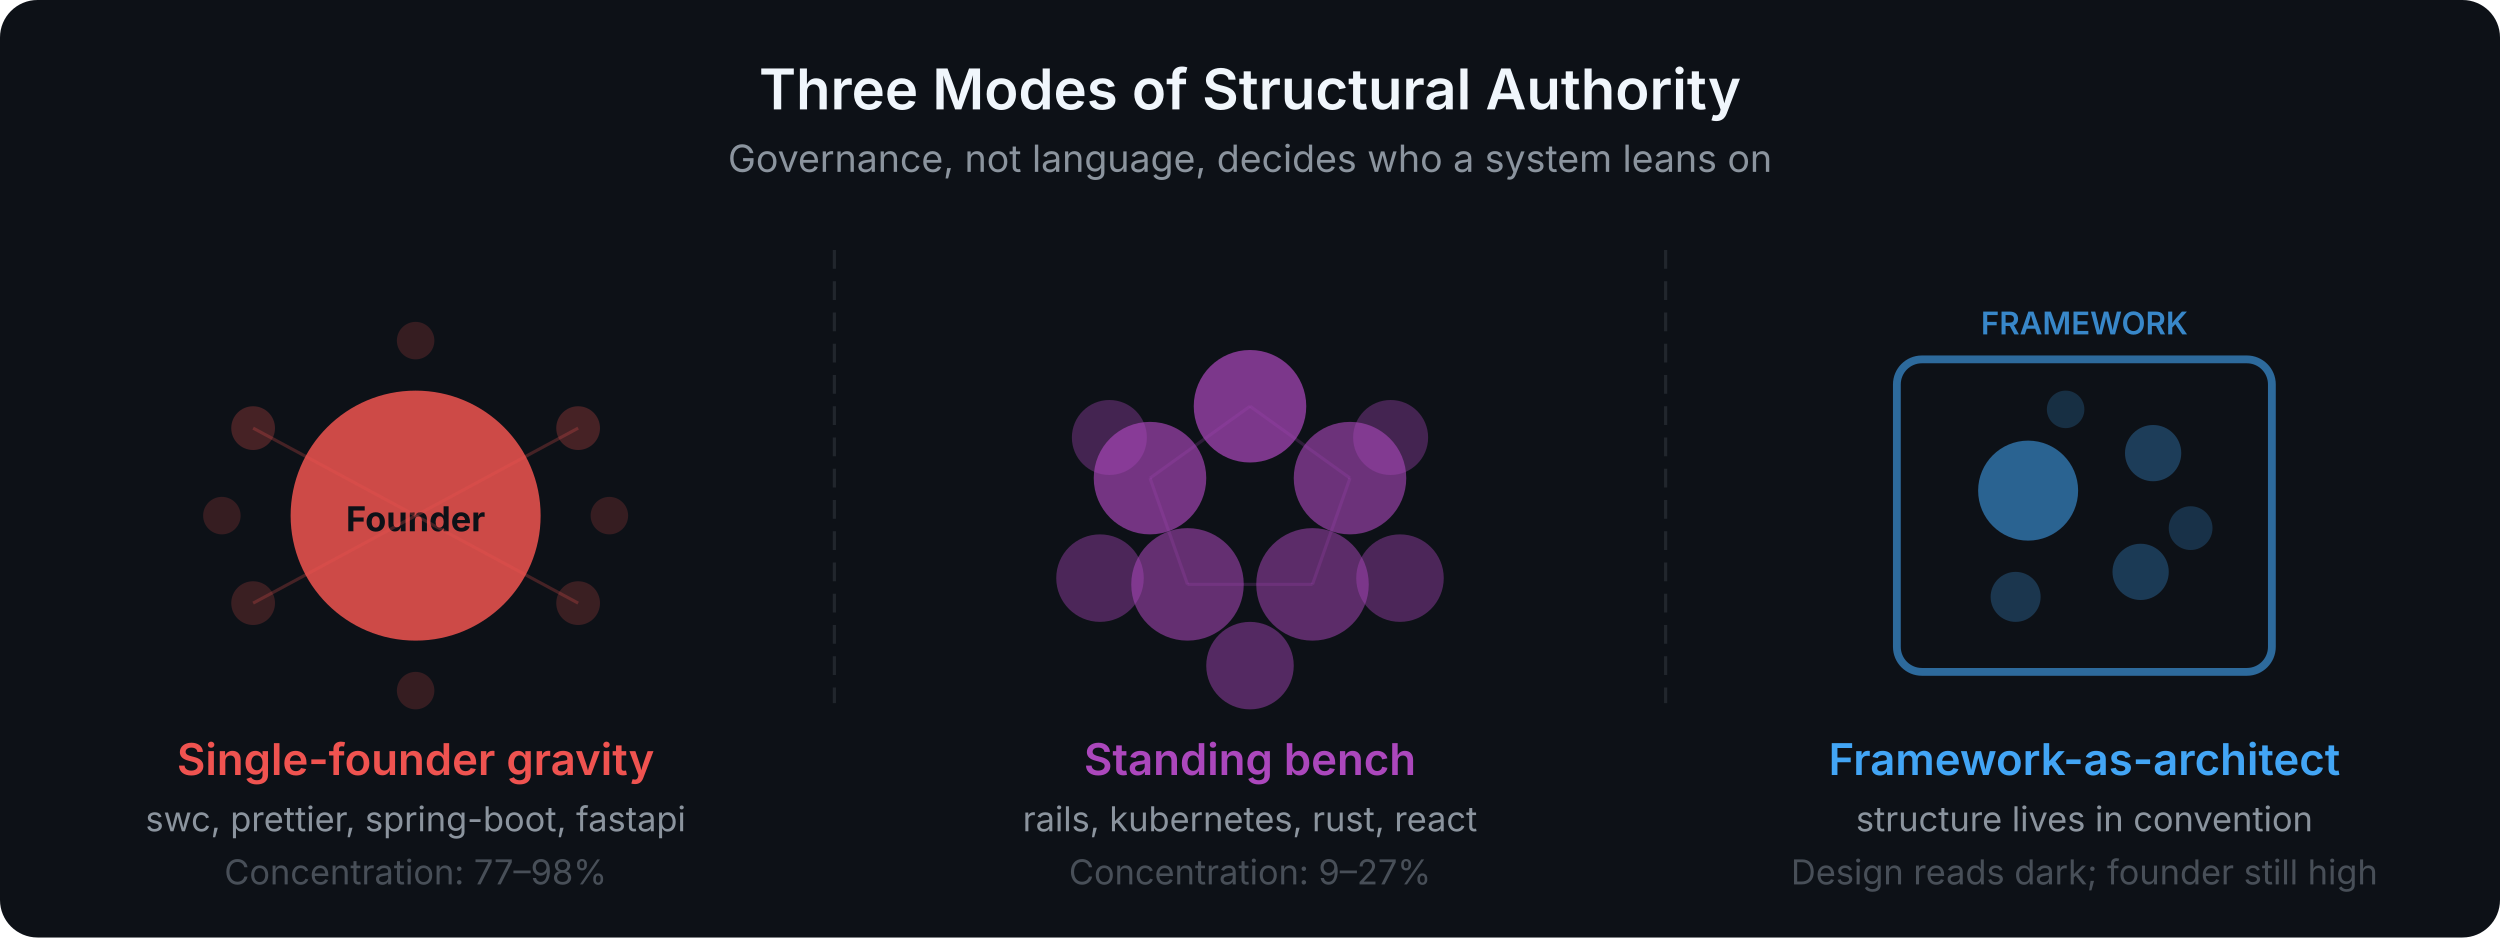
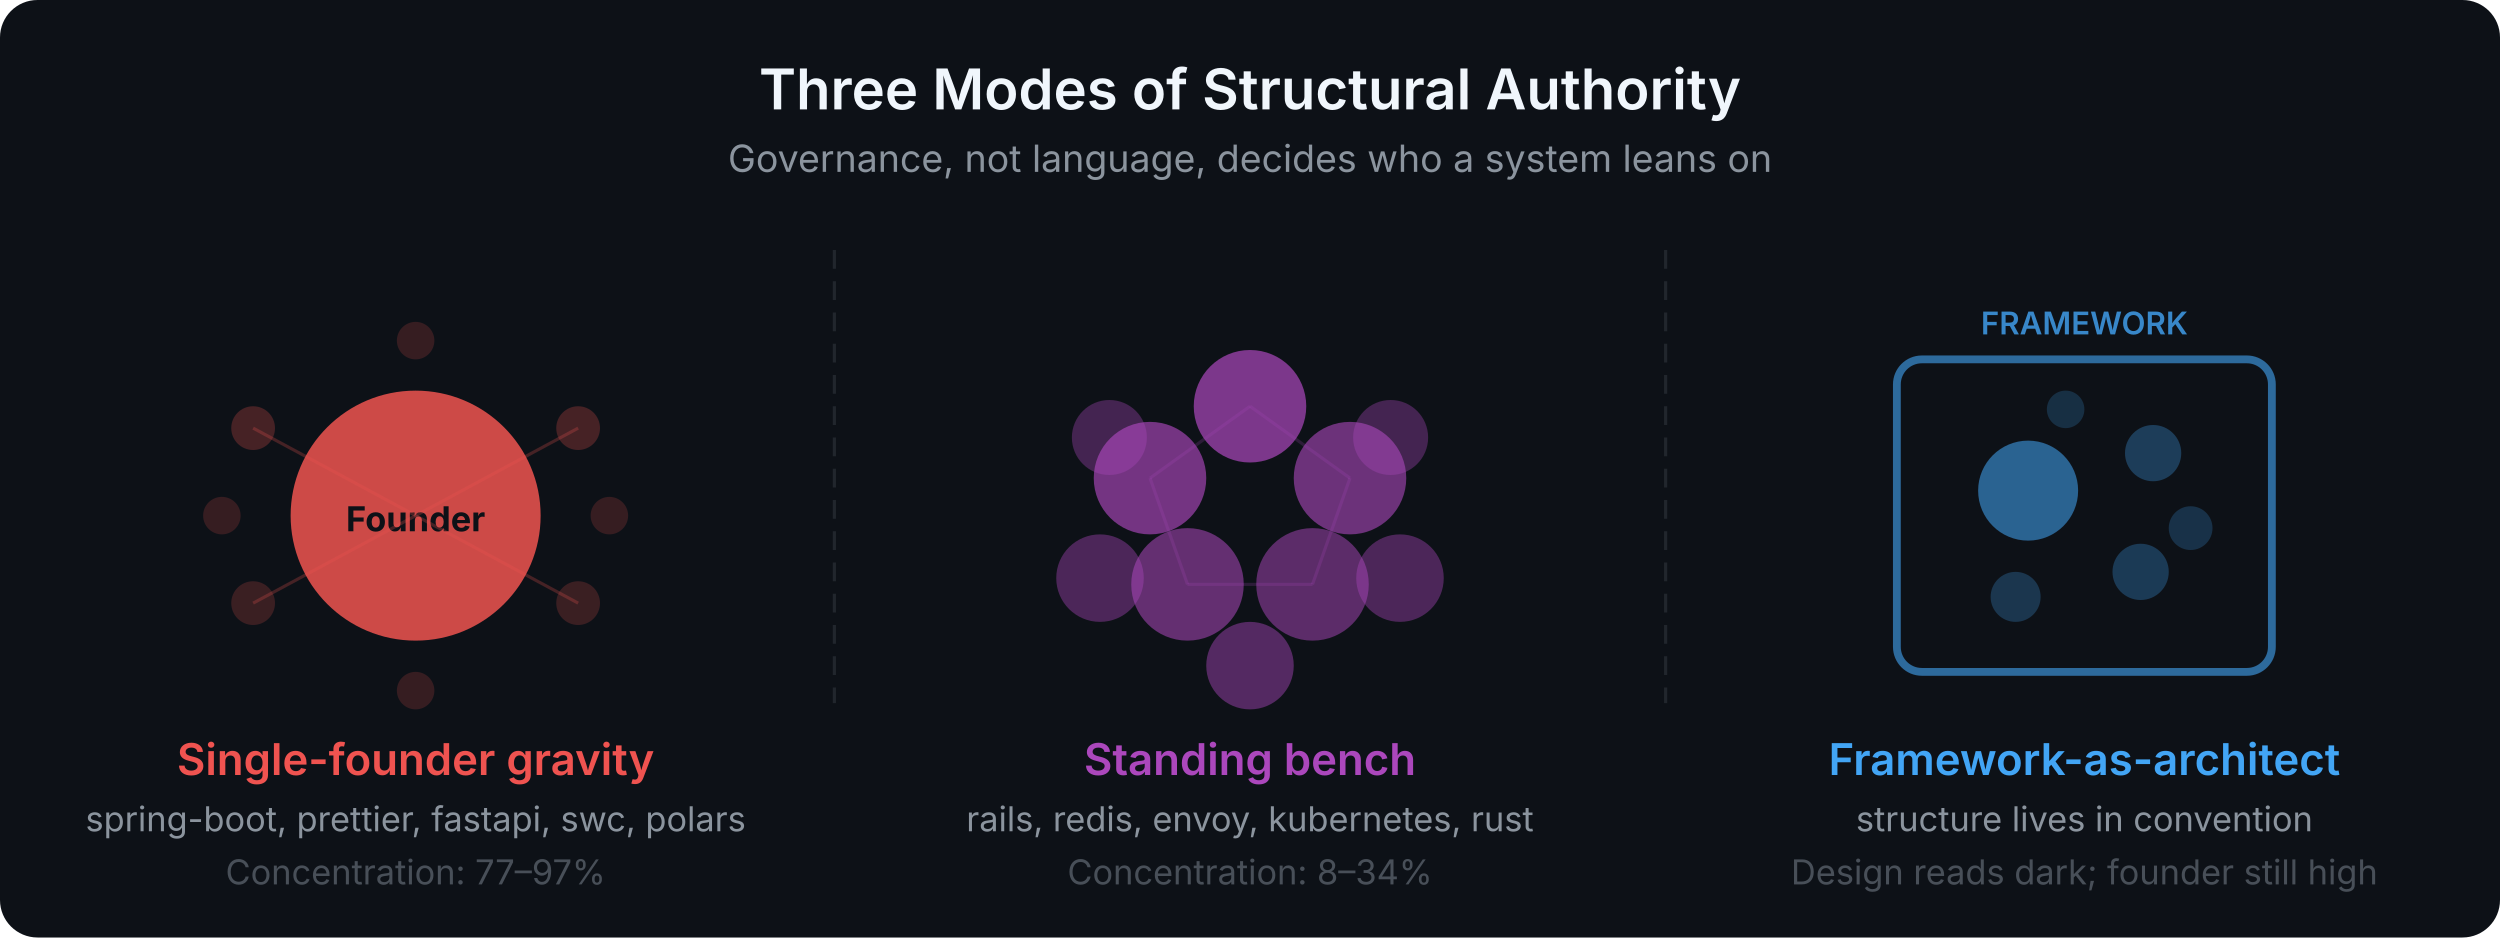
<svg xmlns="http://www.w3.org/2000/svg" width="800" height="300" viewBox="0 0 800 300">
  <rect width="800" height="300" fill="#0d1117" rx="12" />
  <text x="400" y="35" text-anchor="middle" fill="#f0f6fc" font-family="-apple-system,BlinkMacSystemFont,'Segoe UI',sans-serif" font-size="18" font-weight="600">Three Modes of Structural Authority</text>
  <text x="400" y="55" text-anchor="middle" fill="#8b949e" font-family="-apple-system,BlinkMacSystemFont,'Segoe UI',sans-serif" font-size="12">Governance, not language, decides who a system leans on</text>
  <g transform="translate(133,165)">
    <circle cx="0" cy="0" r="40" fill="#ef5350" opacity="0.85" />
    <text x="0" y="5" text-anchor="middle" fill="#0d1117" font-family="-apple-system,sans-serif" font-size="11" font-weight="700">Founder</text>
    <circle cx="-52" cy="-28" r="7" fill="#ef5350" opacity="0.25" />
    <circle cx="52" cy="-28" r="7" fill="#ef5350" opacity="0.25" />
    <circle cx="-52" cy="28" r="7" fill="#ef5350" opacity="0.2" />
    <circle cx="52" cy="28" r="7" fill="#ef5350" opacity="0.2" />
    <circle cx="0" cy="-56" r="6" fill="#ef5350" opacity="0.18" />
    <circle cx="0" cy="56" r="6" fill="#ef5350" opacity="0.18" />
    <circle cx="-62" cy="0" r="6" fill="#ef5350" opacity="0.18" />
    <circle cx="62" cy="0" r="6" fill="#ef5350" opacity="0.18" />
    <line x1="0" y1="0" x2="-52" y2="-28" stroke="#ef5350" stroke-width="1" opacity="0.25" />
    <line x1="0" y1="0" x2="52" y2="-28" stroke="#ef5350" stroke-width="1" opacity="0.25" />
    <line x1="0" y1="0" x2="-52" y2="28" stroke="#ef5350" stroke-width="1" opacity="0.25" />
    <line x1="0" y1="0" x2="52" y2="28" stroke="#ef5350" stroke-width="1" opacity="0.25" />
  </g>
  <text x="133" y="248" text-anchor="middle" fill="#ef5350" font-family="-apple-system,sans-serif" font-size="14" font-weight="600">Single-founder gravity</text>
-   <text x="133" y="266" text-anchor="middle" fill="#8b949e" font-family="-apple-system,sans-serif" font-size="11">swc, prettier, spring-boot, fastapi</text>
-   <text x="133" y="283" text-anchor="middle" fill="#484f58" font-family="-apple-system,sans-serif" font-size="11">Concentration: 77–98%</text>
+   <text x="133" y="266" text-anchor="middle" fill="#8b949e" font-family="-apple-system,sans-serif" font-size="11">spring-boot, prettier, fastapi, swc, polars</text>
+   <text x="133" y="283" text-anchor="middle" fill="#484f58" font-family="-apple-system,sans-serif" font-size="11">Concentration: 77–97%</text>
  <g transform="translate(400,165)">
    <circle cx="0" cy="-35" r="18" fill="#ab47bc" opacity="0.7" />
    <circle cx="-32" cy="-12" r="18" fill="#ab47bc" opacity="0.65" />
    <circle cx="32" cy="-12" r="18" fill="#ab47bc" opacity="0.6" />
    <circle cx="-20" cy="22" r="18" fill="#ab47bc" opacity="0.55" />
    <circle cx="20" cy="22" r="18" fill="#ab47bc" opacity="0.5" />
    <circle cx="0" cy="48" r="14" fill="#ab47bc" opacity="0.45" />
    <circle cx="-48" cy="20" r="14" fill="#ab47bc" opacity="0.4" />
    <circle cx="48" cy="20" r="14" fill="#ab47bc" opacity="0.4" />
    <circle cx="-45" cy="-25" r="12" fill="#ab47bc" opacity="0.35" />
    <circle cx="45" cy="-25" r="12" fill="#ab47bc" opacity="0.35" />
    <line x1="0" y1="-35" x2="-32" y2="-12" stroke="#ab47bc" stroke-width="1" opacity="0.2" />
    <line x1="0" y1="-35" x2="32" y2="-12" stroke="#ab47bc" stroke-width="1" opacity="0.2" />
    <line x1="-32" y1="-12" x2="-20" y2="22" stroke="#ab47bc" stroke-width="1" opacity="0.2" />
    <line x1="32" y1="-12" x2="20" y2="22" stroke="#ab47bc" stroke-width="1" opacity="0.2" />
    <line x1="-20" y1="22" x2="20" y2="22" stroke="#ab47bc" stroke-width="1" opacity="0.2" />
  </g>
  <text x="400" y="248" text-anchor="middle" fill="#ab47bc" font-family="-apple-system,sans-serif" font-size="14" font-weight="600">Standing bench</text>
-   <text x="400" y="266" text-anchor="middle" fill="#8b949e" font-family="-apple-system,sans-serif" font-size="11">rails, kubernetes, rust, react</text>
-   <text x="400" y="283" text-anchor="middle" fill="#484f58" font-family="-apple-system,sans-serif" font-size="11">Concentration: 9–27%</text>
+   <text x="400" y="266" text-anchor="middle" fill="#8b949e" font-family="-apple-system,sans-serif" font-size="11">rails, redis, envoy, kubernetes, rust</text>
+   <text x="400" y="283" text-anchor="middle" fill="#484f58" font-family="-apple-system,sans-serif" font-size="11">Concentration: 8–34%</text>
  <g transform="translate(667,165)">
    <rect x="-60" y="-50" width="120" height="100" rx="8" fill="none" stroke="#42a5f5" stroke-width="2.5" opacity="0.6" />
    <text x="0" y="-58" text-anchor="middle" fill="#42a5f5" font-family="-apple-system,sans-serif" font-size="10" font-weight="600" opacity="0.8">FRAMEWORK</text>
    <circle cx="-18" cy="-8" r="16" fill="#42a5f5" opacity="0.55" />
    <circle cx="22" cy="-20" r="9" fill="#42a5f5" opacity="0.3" />
    <circle cx="18" cy="18" r="9" fill="#42a5f5" opacity="0.28" />
    <circle cx="-22" cy="26" r="8" fill="#42a5f5" opacity="0.25" />
    <circle cx="34" cy="4" r="7" fill="#42a5f5" opacity="0.22" />
    <circle cx="-6" cy="-34" r="6" fill="#42a5f5" opacity="0.2" />
  </g>
  <text x="667" y="248" text-anchor="middle" fill="#42a5f5" font-family="-apple-system,sans-serif" font-size="14" font-weight="600">Framework-as-architect</text>
  <text x="667" y="266" text-anchor="middle" fill="#8b949e" font-family="-apple-system,sans-serif" font-size="11">structure lives in convention</text>
  <text x="667" y="283" text-anchor="middle" fill="#484f58" font-family="-apple-system,sans-serif" font-size="11">Design reads dark; founder still high</text>
  <line x1="267" y1="80" x2="267" y2="225" stroke="#21262d" stroke-width="1" stroke-dasharray="6,4" />
  <line x1="533" y1="80" x2="533" y2="225" stroke="#21262d" stroke-width="1" stroke-dasharray="6,4" />
</svg>
